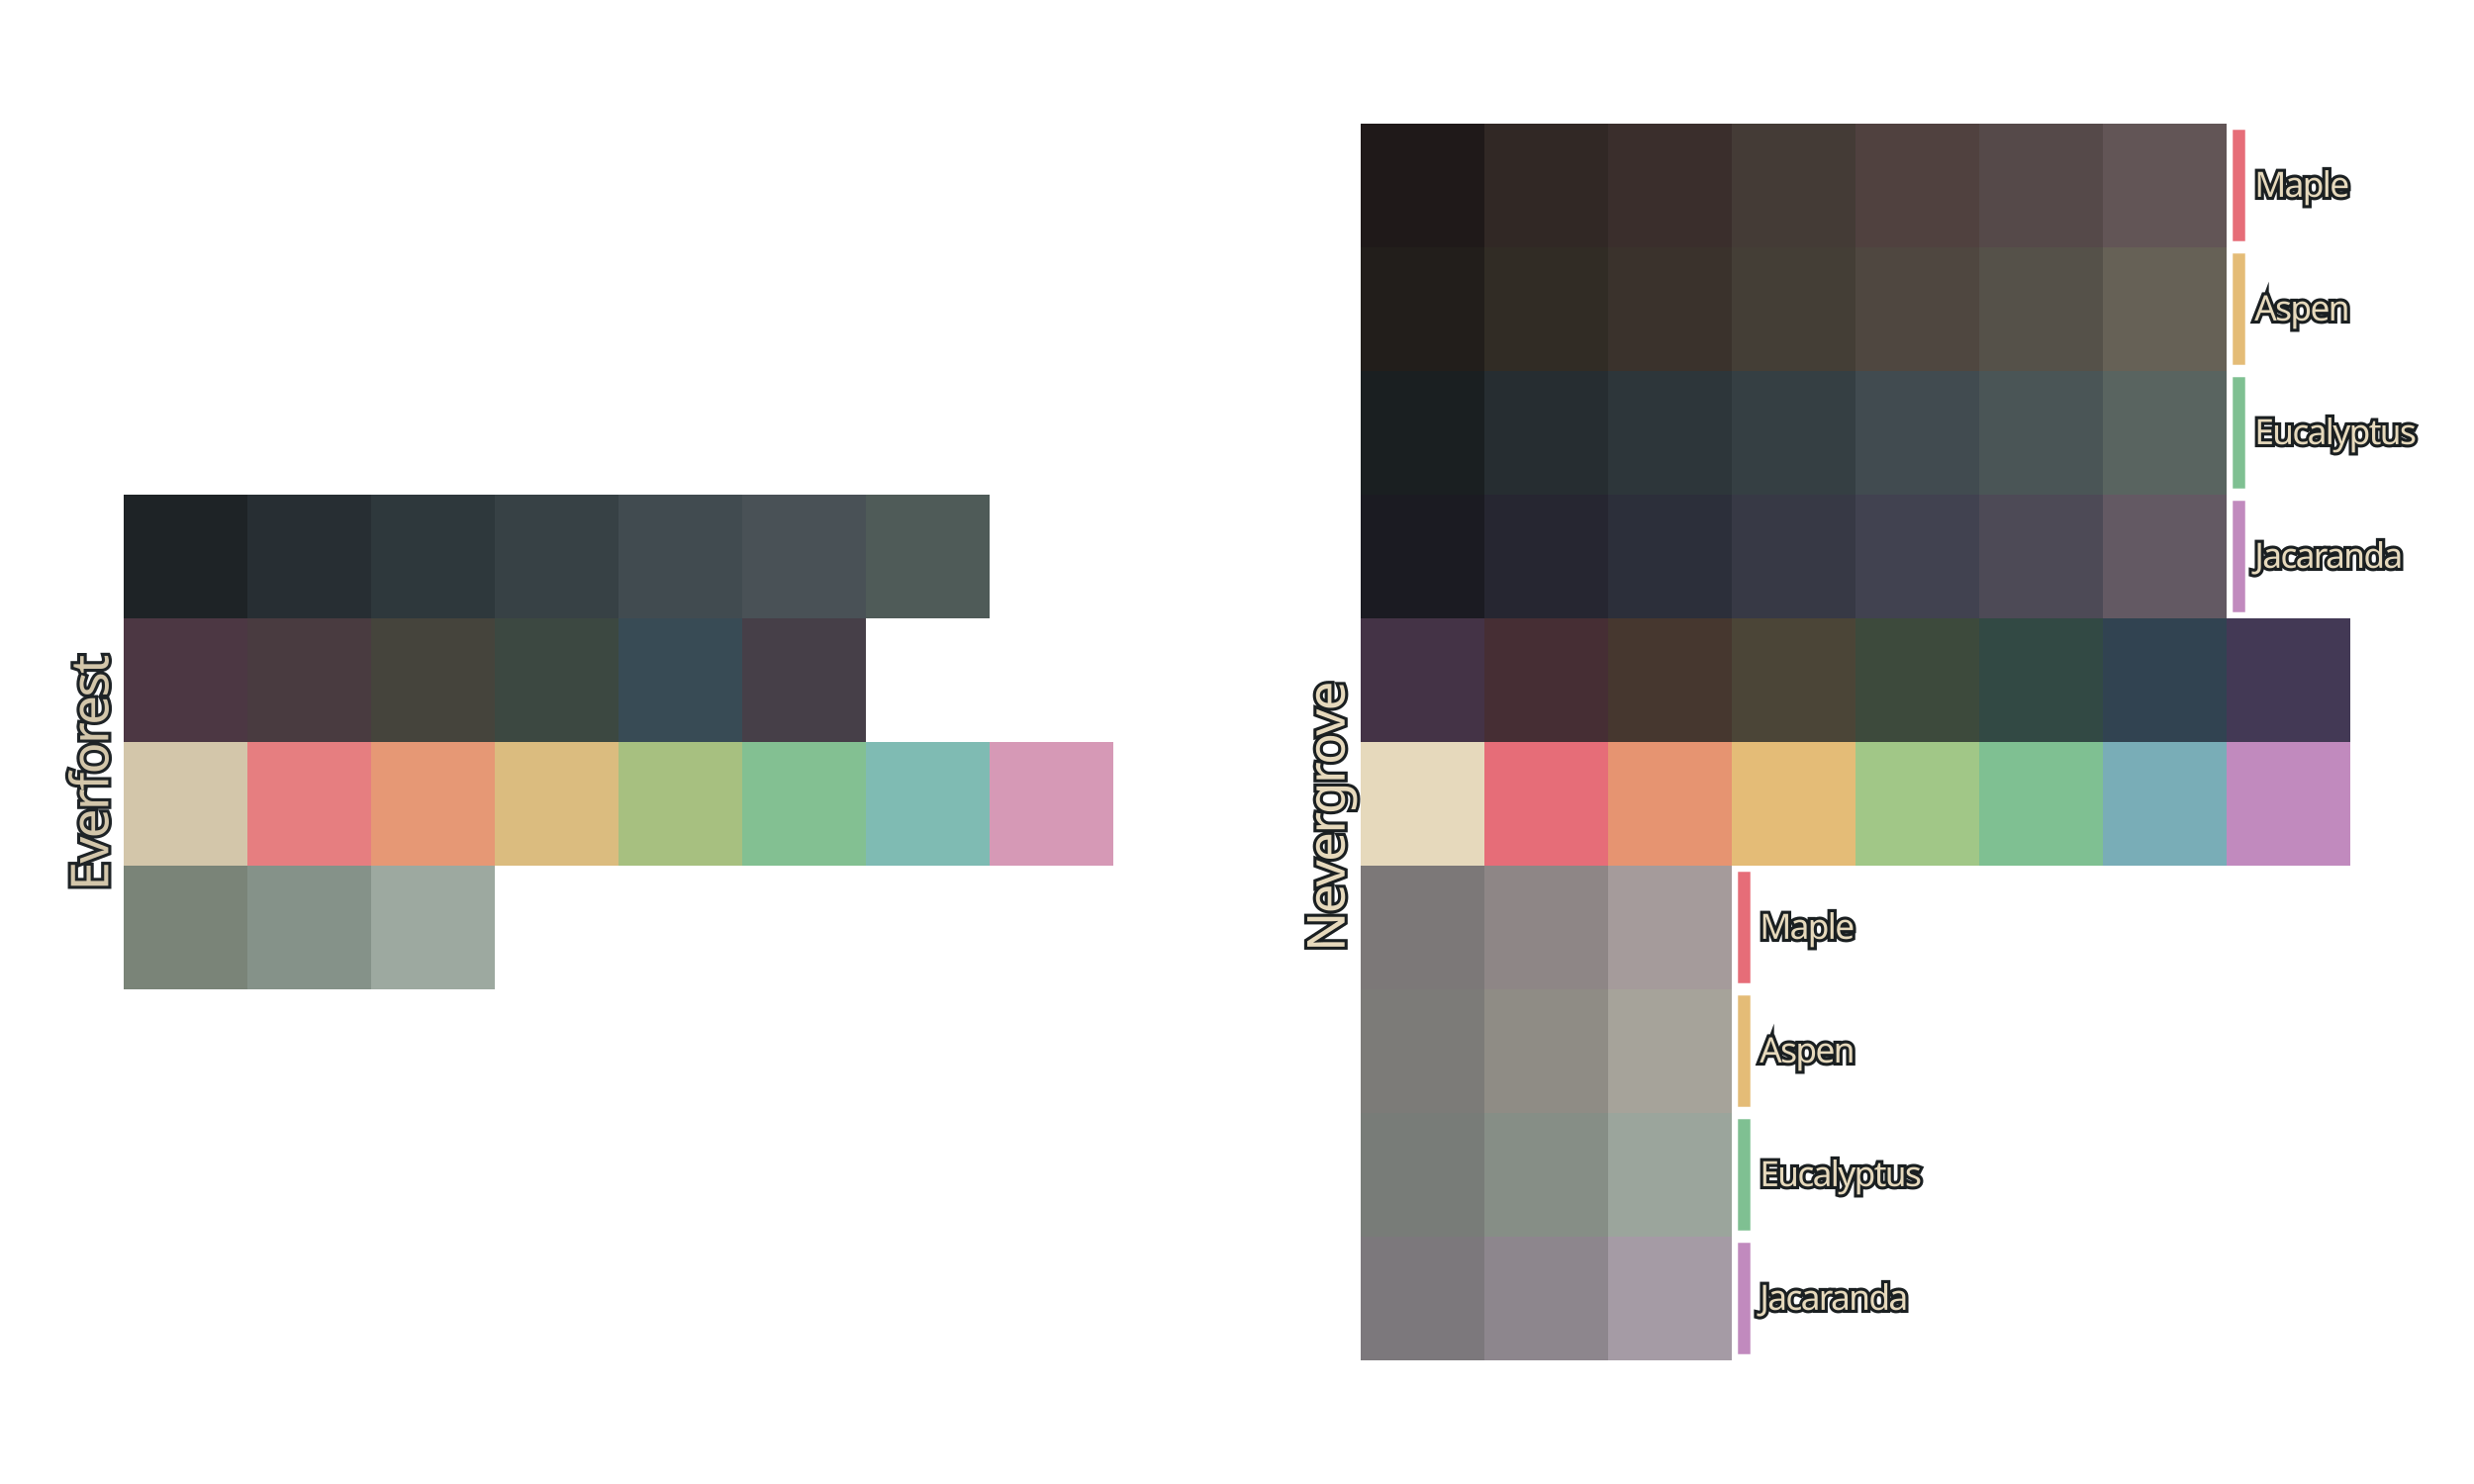
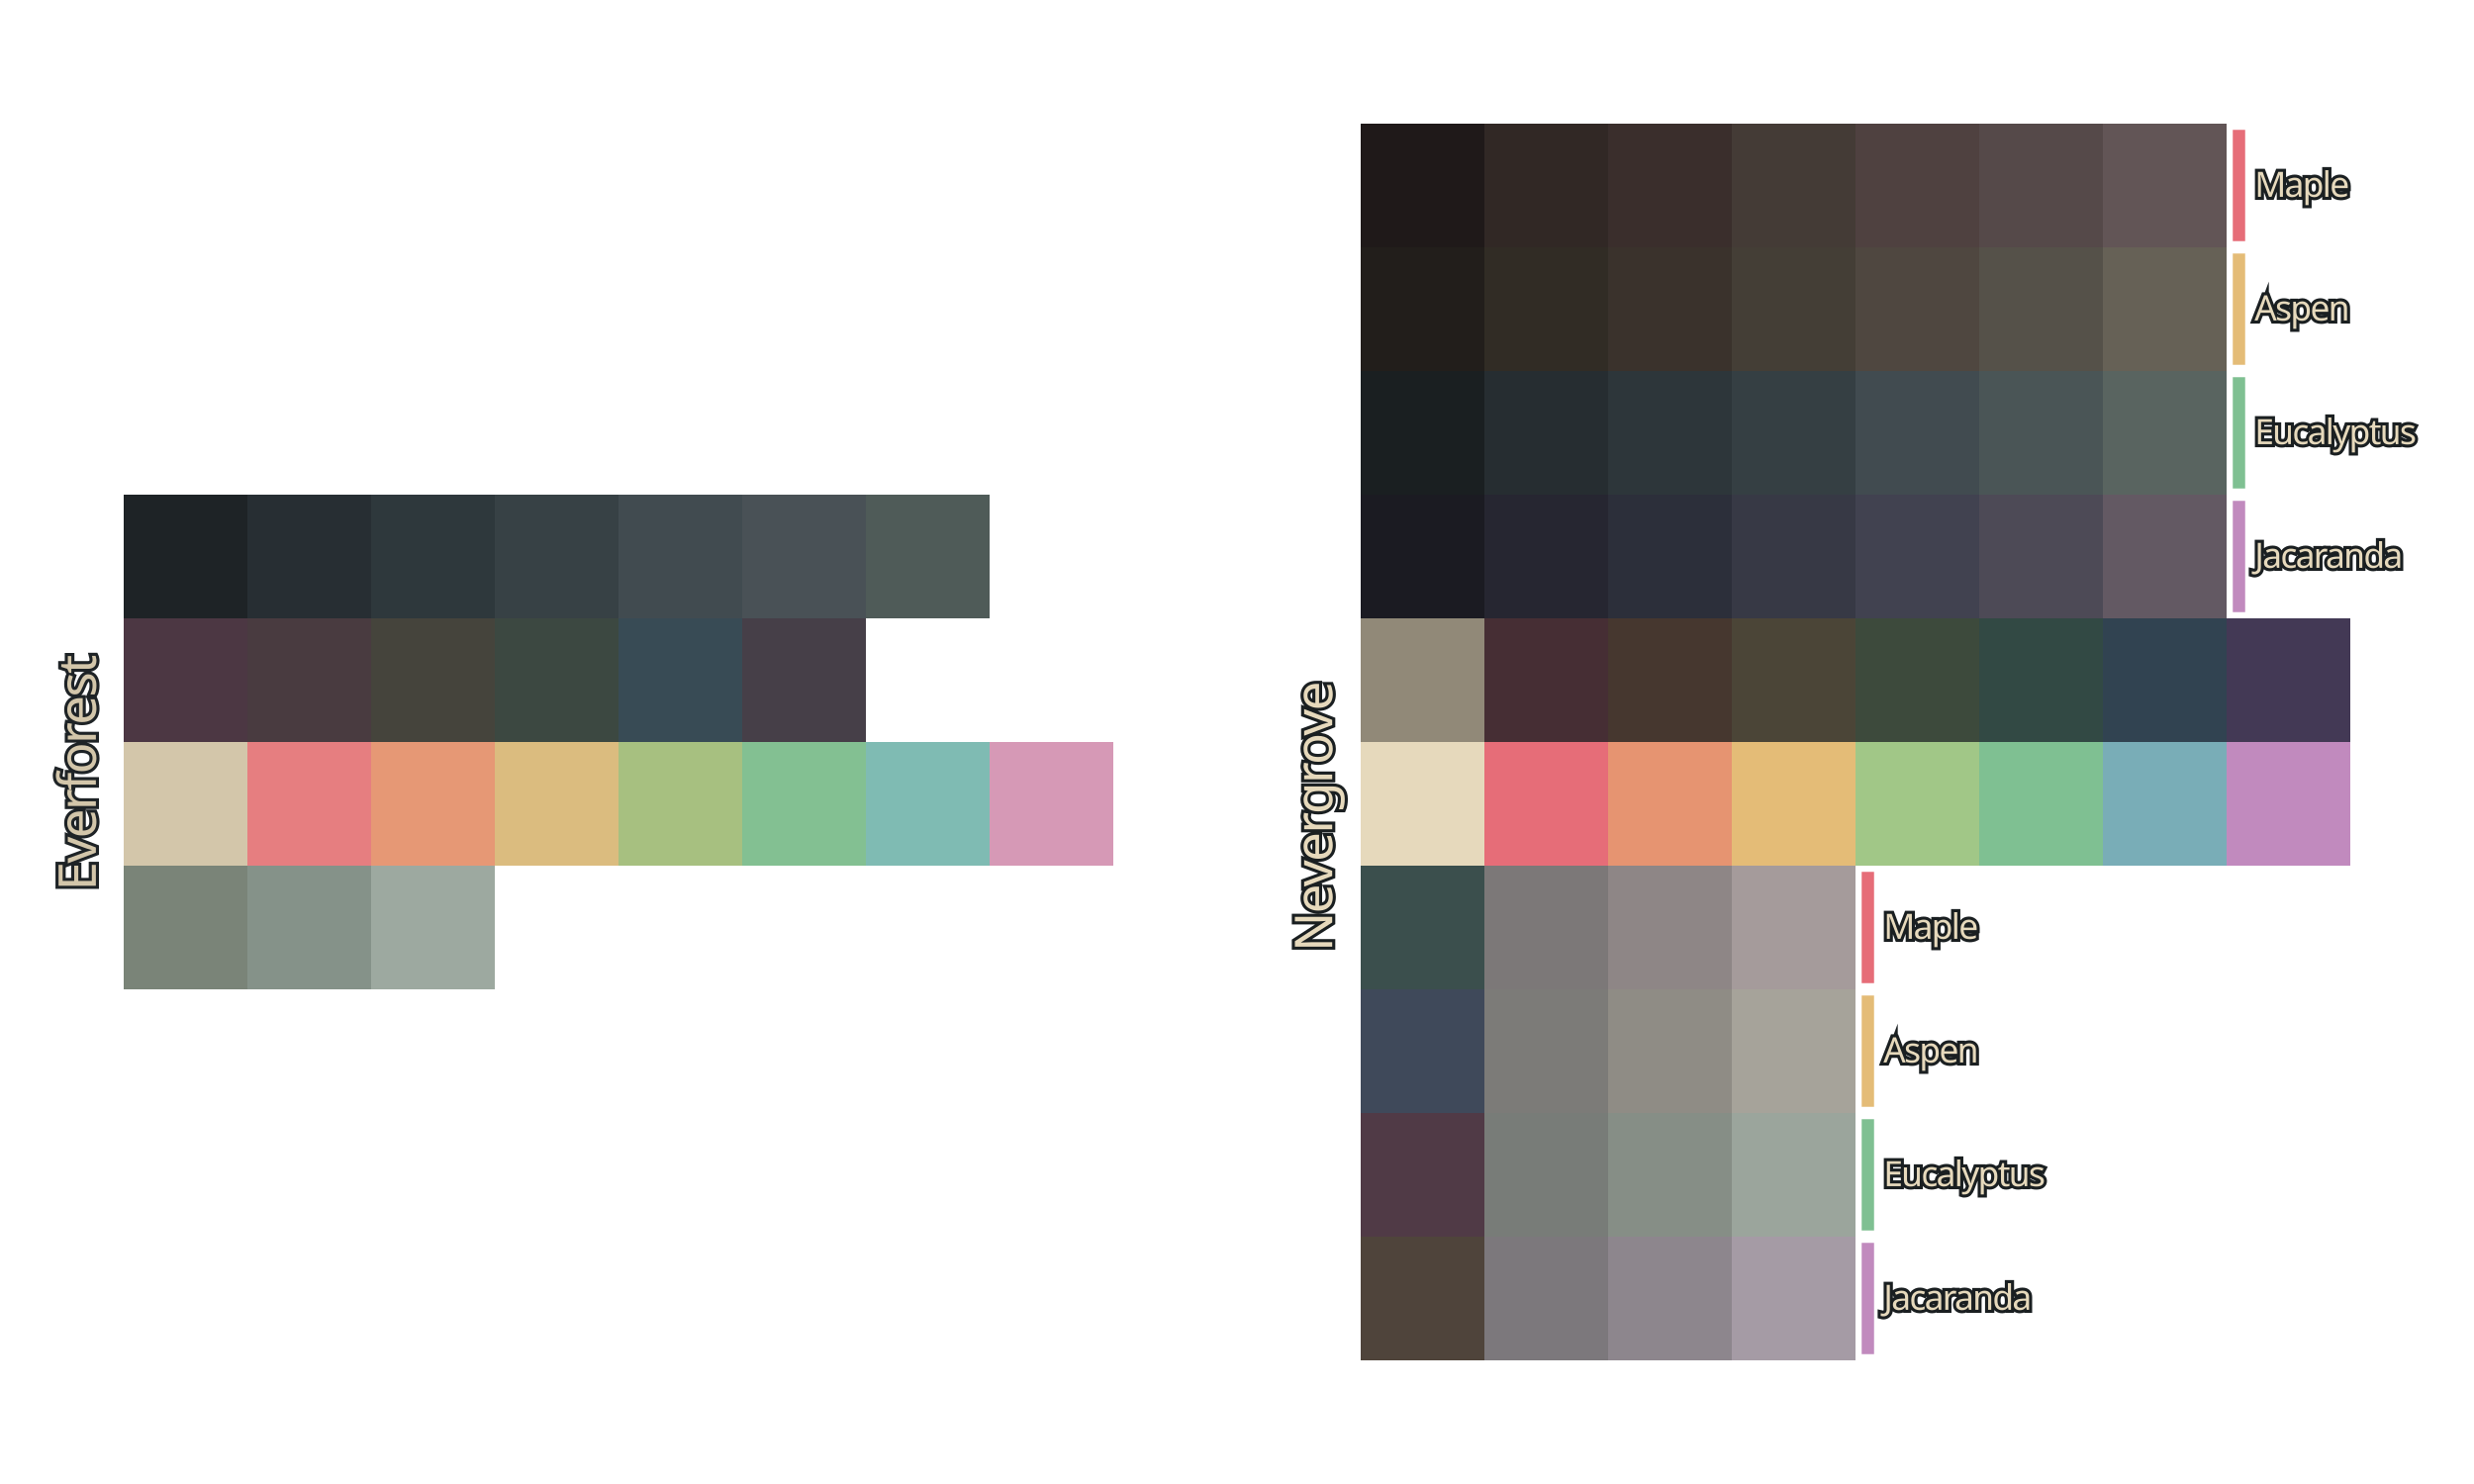
<svg xmlns="http://www.w3.org/2000/svg" width="200mm" height="120mm" viewBox="0 0 200 120" version="1.1" id="svg1">
  <defs id="defs1">
    </defs>
  <g id="layer1">
    <path style="fill:#1e2326;fill-opacity:1;stroke-width:2;stroke-linecap:round;stroke-miterlimit:10;paint-order:stroke fill markers" id="rect1" width="10" height="10" x="10" y="10" d="m 10,10 h 10 v 10 H 10 Z" transform="translate(2.3009303e-7,30)" />
    <path style="fill:#272e33;fill-opacity:1;stroke-width:2;stroke-linecap:round;stroke-miterlimit:10;paint-order:stroke fill markers" id="path1" d="m 10,10 h 10 v 10 H 10 Z" transform="translate(10,30)" />
    <path style="fill:#2e383c;fill-opacity:1;stroke-width:2;stroke-linecap:round;stroke-miterlimit:10;paint-order:stroke fill markers" id="path2" d="m 10,10 h 10 v 10 H 10 Z" transform="translate(20,30)" />
    <path style="fill:#374145;fill-opacity:1;stroke-width:2;stroke-linecap:round;stroke-miterlimit:10;paint-order:stroke fill markers" id="path3" d="m 10,10 h 10 v 10 H 10 Z" transform="translate(30,30)" />
    <path style="fill:#414b50;fill-opacity:1;stroke-width:2;stroke-linecap:round;stroke-miterlimit:10;paint-order:stroke fill markers" id="path4" d="m 10,10 h 10 v 10 H 10 Z" transform="translate(40,30)" />
    <path style="fill:#495156;fill-opacity:1;stroke-width:2;stroke-linecap:round;stroke-miterlimit:10;paint-order:stroke fill markers" id="path5" d="m 10,10 h 10 v 10 H 10 Z" transform="translate(50,30)" />
    <path style="fill:#4f5b58;fill-opacity:1;stroke-width:2;stroke-linecap:round;stroke-miterlimit:10;paint-order:stroke fill markers" id="path6" d="m 10,10 h 10 v 10 H 10 Z" transform="translate(60,30)" />
    <path style="display:none;fill:#4c3743;fill-opacity:1;stroke-width:2;stroke-linecap:round;stroke-miterlimit:10;paint-order:stroke fill markers" id="path7" d="m 10,10 h 10 v 10 H 10 Z" transform="translate(70)" />
    <path style="fill:#4c3743;fill-opacity:1;stroke-width:2;stroke-linecap:round;stroke-miterlimit:10;paint-order:stroke fill markers" id="path7-8" d="m 10,20 h 10 v 10 H 10 Z" transform="translate(2.3009303e-7,30)" />
    <path style="display:none;fill:#493b40;fill-opacity:1;stroke-width:2;stroke-linecap:round;stroke-miterlimit:10;paint-order:stroke fill markers" id="path8" d="m 10,10 h 10 v 10 H 10 Z" transform="translate(80)" />
    <path style="fill:#493b40;fill-opacity:1;stroke-width:2;stroke-linecap:round;stroke-miterlimit:10;paint-order:stroke fill markers" id="path9" d="m 10,20 h 10 v 10 H 10 Z" transform="translate(10,30)" />
    <path style="fill:#45443c;fill-opacity:1;stroke-width:2;stroke-linecap:round;stroke-miterlimit:10;paint-order:stroke fill markers" id="path10" d="m 10,20 h 10 v 10 H 10 Z" transform="translate(20,30)" />
    <path style="fill:#3c4841;fill-opacity:1;stroke-width:2;stroke-linecap:round;stroke-miterlimit:10;paint-order:stroke fill markers" id="path11" d="m 10,20 h 10 v 10 H 10 Z" transform="translate(30,30)" />
    <path style="fill:#384b55;fill-opacity:1;stroke-width:2;stroke-linecap:round;stroke-miterlimit:10;paint-order:stroke fill markers" id="path12" d="m 10,20 h 10 v 10 H 10 Z" transform="translate(40,30)" />
    <path style="fill:#463f48;fill-opacity:1;stroke-width:2;stroke-linecap:round;stroke-miterlimit:10;paint-order:stroke fill markers" id="path13" d="m 10,20 h 10 v 10 H 10 Z" transform="translate(50,30)" />
    <path style="fill:#d3c6aa;fill-opacity:1;stroke-width:2;stroke-linecap:round;stroke-miterlimit:10;paint-order:stroke fill markers" id="path19" d="m 10,20 h 10 v 10 H 10 Z" transform="translate(2.3009303e-7,40)" />
    <path style="fill:#e67e80;fill-opacity:1;stroke-width:2;stroke-linecap:round;stroke-miterlimit:10;paint-order:stroke fill markers" id="path20" d="m 10,20 h 10 v 10 H 10 Z" transform="translate(10,40)" />
    <path style="fill:#e69875;fill-opacity:1;stroke-width:2;stroke-linecap:round;stroke-miterlimit:10;paint-order:stroke fill markers" id="path21" d="m 10,20 h 10 v 10 H 10 Z" transform="translate(20,40)" />
    <path style="fill:#dbbc7f;fill-opacity:1;stroke-width:2;stroke-linecap:round;stroke-miterlimit:10;paint-order:stroke fill markers" id="path22" d="m 10,20 h 10 v 10 H 10 Z" transform="translate(30,40)" />
    <path style="fill:#a7c080;fill-opacity:1;stroke-width:2;stroke-linecap:round;stroke-miterlimit:10;paint-order:stroke fill markers" id="path23" d="m 10,20 h 10 v 10 H 10 Z" transform="translate(40,40)" />
    <path style="fill:#83c092;fill-opacity:1;stroke-width:2;stroke-linecap:round;stroke-miterlimit:10;paint-order:stroke fill markers" id="path24" d="m 10,20 h 10 v 10 H 10 Z" transform="translate(50,40)" />
    <path transform="translate(60,40)" style="fill:#7fbbb3;fill-opacity:1;stroke-width:2;stroke-linecap:round;stroke-miterlimit:10;paint-order:stroke fill markers" id="path25" d="m 10,20 h 10 v 10 H 10 Z" />
    <path transform="translate(70,40)" style="fill:#d699b6;fill-opacity:1;stroke-width:2;stroke-linecap:round;stroke-miterlimit:10;paint-order:stroke fill markers" id="path26" d="m 10,20 h 10 v 10 H 10 Z" />
    <path style="fill:#7a8478;fill-opacity:1;stroke-width:2;stroke-linecap:round;stroke-miterlimit:10;paint-order:stroke fill markers" id="path27" d="m 10,20 h 10 v 10 H 10 Z" transform="translate(2.3009303e-7,50)" />
    <path transform="translate(10,50)" style="fill:#859289;fill-opacity:1;stroke-width:2;stroke-linecap:round;stroke-miterlimit:10;paint-order:stroke fill markers" id="path28" d="m 10,20 h 10 v 10 H 10 Z" />
    <path transform="translate(20,50)" style="fill:#9da9a0;fill-opacity:1;stroke-width:2;stroke-linecap:round;stroke-miterlimit:10;paint-order:stroke fill markers" id="path29" d="m 10,20 h 10 v 10 H 10 Z" />
    <path transform="translate(30,20)" style="display:none;fill:#d3c6aa;fill-opacity:1;stroke-width:2;stroke-linecap:round;stroke-miterlimit:10;paint-order:stroke fill markers" id="path30" d="m 10,20 h 10 v 10 H 10 Z" />
    <path transform="translate(40,20)" style="display:none;fill:#d3c6aa;fill-opacity:1;stroke-width:2;stroke-linecap:round;stroke-miterlimit:10;paint-order:stroke fill markers" id="path31" d="m 10,20 h 10 v 10 H 10 Z" />
    <path transform="translate(50,20)" style="display:none;fill:#d3c6aa;fill-opacity:1;stroke-width:2;stroke-linecap:round;stroke-miterlimit:10;paint-order:stroke fill markers" id="path32" d="m 10,20 h 10 v 10 H 10 Z" />
    <path transform="translate(60,20)" style="display:none;fill:#d3c6aa;fill-opacity:1;stroke-width:2;stroke-linecap:round;stroke-miterlimit:10;paint-order:stroke fill markers" id="path33" d="m 10,20 h 10 v 10 H 10 Z" />
    <path transform="translate(70,20)" style="display:none;fill:#d3c6aa;fill-opacity:1;stroke-width:2;stroke-linecap:round;stroke-miterlimit:10;paint-order:stroke fill markers" id="path34" d="m 10,20 h 10 v 10 H 10 Z" />
-     <text xml:space="preserve" style="font-size:4.233px;line-height:0.8;font-family:Atreyu;-inkscape-font-specification:Atreyu;text-align:center;text-decoration-color:#000000;letter-spacing:-0.132px;writing-mode:lr-tb;direction:ltr;baseline-shift:baseline;text-anchor:middle;fill:#d3c6aa;fill-opacity:1;stroke-width:0.5;stroke-linecap:round;stroke-miterlimit:10;paint-order:stroke fill markers;stroke:#1e2326;stroke-opacity:1;stroke-dasharray:none" x="-59.934" y="8.75" id="text34" transform="rotate(-90)">
-       <tspan id="tspan34" style="font-size:4.233px;letter-spacing:-0.132px;writing-mode:lr-tb;direction:ltr;baseline-shift:baseline;fill:#d3c6aa;fill-opacity:1;stroke-width:0.5;stroke:#1e2326;stroke-opacity:1;stroke-dasharray:none" x="-60" y="8.75" rotate="0 0 0 0 0 0 0 0 0 0 0">Everforest</tspan>
+     <text xml:space="preserve" style="font-size:4.233px;line-height:0.8;font-family:Atreyu;-inkscape-font-specification:Atreyu;text-align:center;text-decoration-color:#000000;letter-spacing:-0.132px;writing-mode:lr-tb;direction:ltr;baseline-shift:baseline;text-anchor:middle;fill:#d3c6aa;fill-opacity:1;stroke:#1e2326;stroke-width:0.5;stroke-linecap:round;stroke-miterlimit:10;stroke-dasharray:none;stroke-opacity:1;paint-order:stroke fill markers;fill-rule:nonzero" x="-59.934" y="7.75" id="text34" transform="rotate(-90)">
+       <tspan id="tspan34" style="font-size:4.233px;letter-spacing:-0.132px;writing-mode:lr-tb;direction:ltr;baseline-shift:baseline;fill:#d3c6aa;fill-opacity:1;stroke:#1e2326;stroke-width:0.5;stroke-dasharray:none;stroke-opacity:1;fill-rule:nonzero" x="-60" y="7.75" rotate="0 0 0 0 0 0 0 0 0 0 0">Everforest</tspan>
    </text>
  </g>
  <g id="layer1-1" transform="translate(8.0532465e-7,50)">
    <path style="fill:#1a1f21;fill-opacity:1;stroke-width:2;stroke-linecap:round;stroke-miterlimit:10;paint-order:stroke fill markers" id="rect1-1" width="10" height="10" x="10" y="10" d="m 10,10 h 10 v 10 H 10 Z" transform="translate(100,-29.99999)" />
    <path style="fill:#262d31;fill-opacity:1;stroke-width:2;stroke-linecap:round;stroke-miterlimit:10;paint-order:stroke fill markers" id="path1-5" d="m 10,10 h 10 v 10 H 10 Z" transform="translate(110,-29.99999)" />
    <path style="fill:#2d363a;fill-opacity:1;stroke-width:2;stroke-linecap:round;stroke-miterlimit:10;paint-order:stroke fill markers" id="path2-2" d="m 10,10 h 10 v 10 H 10 Z" transform="translate(120,-29.99999)" />
    <path style="fill:#353f43;fill-opacity:1;stroke-width:2;stroke-linecap:round;stroke-miterlimit:10;paint-order:stroke fill markers" id="path3-7" d="m 10,10 h 10 v 10 H 10 Z" transform="translate(130,-29.99999)" />
    <path style="fill:#414b50;fill-opacity:1;stroke-width:2;stroke-linecap:round;stroke-miterlimit:10;paint-order:stroke fill markers" id="path4-6" d="m 10,10 h 10 v 10 H 10 Z" transform="translate(140,-29.99999)" />
    <path style="fill:#4a5556;fill-opacity:1;stroke-width:2;stroke-linecap:round;stroke-miterlimit:10;paint-order:stroke fill markers" id="path5-1" d="m 10,10 h 10 v 10 H 10 Z" transform="translate(150,-29.99999)" />
    <path style="fill:#596460;fill-opacity:1;stroke-width:2;stroke-linecap:round;stroke-miterlimit:10;paint-order:stroke fill markers" id="path6-4" d="m 10,10 h 10 v 10 H 10 Z" transform="translate(160,-29.99999)" />
-     <path style="fill:#443346;fill-opacity:1;stroke-width:2;stroke-linecap:round;stroke-miterlimit:10;paint-order:stroke fill markers" id="path7-8-3" d="m 10,20 h 10 v 10 H 10 Z" transform="translate(100,-20)" />
+     <path style="fill:#918978;fill-opacity:1;stroke-width:2;stroke-linecap:round;stroke-miterlimit:10;paint-order:stroke fill markers" id="path7-8-3" d="m 10,20 h 10 v 10 H 10 Z" transform="translate(100,-20)" />
+     <path style="fill:#3b4f4d;fill-opacity:1;stroke-width:2;stroke-linecap:round;stroke-miterlimit:10;paint-order:stroke fill markers" id="path7-8-3-8" d="m 110,20 h 10 v 10 h -10 z" />
    <path style="fill:#462e34;fill-opacity:1;stroke-width:2;stroke-linecap:round;stroke-miterlimit:10;paint-order:stroke fill markers" id="path9-2" d="m 10,20 h 10 v 10 H 10 Z" transform="translate(110,-20)" />
    <path style="fill:#46372f;fill-opacity:1;stroke-width:2;stroke-linecap:round;stroke-miterlimit:10;paint-order:stroke fill markers" id="path10-1" d="m 10,20 h 10 v 10 H 10 Z" transform="translate(120,-20)" />
    <path style="fill:#4b4537;fill-opacity:1;stroke-width:2;stroke-linecap:round;stroke-miterlimit:10;paint-order:stroke fill markers" id="path11-6" d="m 10,20 h 10 v 10 H 10 Z" transform="translate(130,-20)" />
    <path style="fill:#3d4a3c;fill-opacity:1;stroke-width:2;stroke-linecap:round;stroke-miterlimit:10;paint-order:stroke fill markers" id="path12-8" d="m 10,20 h 10 v 10 H 10 Z" transform="translate(140,-20)" />
    <path style="fill:#324944;fill-opacity:1;stroke-width:2;stroke-linecap:round;stroke-miterlimit:10;paint-order:stroke fill markers" id="path13-5" d="m 10,20 h 10 v 10 H 10 Z" transform="translate(150,-20)" />
    <path style="fill:#314351;fill-opacity:1;stroke-width:2;stroke-linecap:round;stroke-miterlimit:10;paint-order:stroke fill markers" id="path14" d="m 10,20 h 10 v 10 H 10 Z" transform="translate(160,-20)" />
    <path style="fill:#433955;fill-opacity:1;stroke-width:2;stroke-linecap:round;stroke-miterlimit:10;paint-order:stroke fill markers" id="path15" d="m 10,20 h 10 v 10 H 10 Z" transform="translate(170,-20)" />
    <path style="fill:#e6d9bc;fill-opacity:1;stroke-width:2;stroke-linecap:round;stroke-miterlimit:10;paint-order:stroke fill markers" id="path19-7" d="m 10,20 h 10 v 10 H 10 Z" transform="translate(100,-10)" />
    <path style="fill:#e66d78;fill-opacity:1;stroke-width:2;stroke-linecap:round;stroke-miterlimit:10;paint-order:stroke fill markers" id="path20-6" d="m 10,20 h 10 v 10 H 10 Z" transform="translate(110,-10)" />
    <path style="fill:#e69471;fill-opacity:1;stroke-width:2;stroke-linecap:round;stroke-miterlimit:10;paint-order:stroke fill markers" id="path21-1" d="m 10,20 h 10 v 10 H 10 Z" transform="translate(120,-10)" />
    <path style="fill:#e4bc77;fill-opacity:1;stroke-width:2;stroke-linecap:round;stroke-miterlimit:10;paint-order:stroke fill markers" id="path22-8" d="m 10,20 h 10 v 10 H 10 Z" transform="translate(130,-10)" />
    <path style="fill:#a1c787;fill-opacity:1;stroke-width:2;stroke-linecap:round;stroke-miterlimit:10;paint-order:stroke fill markers" id="path23-9" d="m 10,20 h 10 v 10 H 10 Z" transform="translate(140,-10)" />
    <path style="fill:#7fc092;fill-opacity:1;stroke-width:2;stroke-linecap:round;stroke-miterlimit:10;paint-order:stroke fill markers" id="path24-2" d="m 10,20 h 10 v 10 H 10 Z" transform="translate(150,-10)" />
    <path transform="translate(160,-10)" style="fill:#79adb7;fill-opacity:1;stroke-width:2;stroke-linecap:round;stroke-miterlimit:10;paint-order:stroke fill markers" id="path25-7" d="m 10,20 h 10 v 10 H 10 Z" />
    <path transform="translate(170,-10)" style="fill:#c18abe;fill-opacity:1;stroke-width:2;stroke-linecap:round;stroke-miterlimit:10;paint-order:stroke fill markers" id="path26-9" d="m 10,20 h 10 v 10 H 10 Z" />
-     <path style="fill:#7c7878;fill-opacity:1;stroke-width:2;stroke-linecap:round;stroke-miterlimit:10;paint-order:stroke fill markers" id="path27-5" d="m 10,20 h 10 v 10 H 10 Z" transform="translate(100)" />
-     <path transform="translate(110)" style="fill:#8e8686;fill-opacity:1;stroke-width:2;stroke-linecap:round;stroke-miterlimit:10;paint-order:stroke fill markers" id="path28-4" d="m 10,20 h 10 v 10 H 10 Z" />
-     <path transform="translate(120)" style="fill:#a59b9b;fill-opacity:1;stroke-width:2;stroke-linecap:round;stroke-miterlimit:10;paint-order:stroke fill markers" id="path29-3" d="m 10,20 h 10 v 10 H 10 Z" />
-     <text xml:space="preserve" style="font-size:4.233px;line-height:0.8;font-family:Atreyu;-inkscape-font-specification:Atreyu;text-align:center;text-decoration-color:#000000;letter-spacing:-0.132px;writing-mode:lr-tb;direction:ltr;baseline-shift:baseline;text-anchor:middle;fill:#e6d9bc;fill-opacity:1;stroke-width:0.5;stroke-linecap:round;stroke-miterlimit:10;paint-order:stroke fill markers;stroke:#1a1f21;stroke-opacity:1;stroke-dasharray:none" x="-10.002" y="108.696" id="text34-1" transform="rotate(-90)">
-       <tspan style="font-size:4.233px;letter-spacing:-0.132px;writing-mode:lr-tb;direction:ltr;baseline-shift:baseline;fill:#e6d9bc;fill-opacity:1;stroke-width:0.5;stroke:#1a1f21;stroke-opacity:1;stroke-dasharray:none" x="-10.068" y="108.696" rotate="0 0 0 0 0 0 0 0 0 0 0 0 0 0 0 0 0 0 0 0 0" id="tspan1">Nevergrove<tspan rotate="0" id="tspan66" style="font-size:4.233px;letter-spacing:-0.132px;writing-mode:lr-tb;direction:ltr;baseline-shift:baseline;fill:#e6d9bc;fill-opacity:1;stroke-width:0.5;stroke:#1a1f21;stroke-opacity:1;stroke-dasharray:none" />
+     <path style="fill:#7c7878;fill-opacity:1;stroke-width:2;stroke-linecap:round;stroke-miterlimit:10;paint-order:stroke fill markers" id="path27-5" d="m 10,20 h 10 v 10 H 10 Z" transform="translate(110)" />
+     <path transform="translate(120)" style="fill:#8e8686;fill-opacity:1;stroke-width:2;stroke-linecap:round;stroke-miterlimit:10;paint-order:stroke fill markers" id="path28-4" d="m 10,20 h 10 v 10 H 10 Z" />
+     <path transform="translate(130)" style="fill:#a59b9b;fill-opacity:1;stroke-width:2;stroke-linecap:round;stroke-miterlimit:10;paint-order:stroke fill markers" id="path29-3" d="m 10,20 h 10 v 10 H 10 Z" />
+     <text xml:space="preserve" style="font-size:4.233px;line-height:0.8;font-family:Atreyu;-inkscape-font-specification:Atreyu;text-align:center;text-decoration-color:#000000;letter-spacing:-0.132px;writing-mode:lr-tb;direction:ltr;baseline-shift:baseline;text-anchor:middle;fill:#e6d9bc;fill-opacity:1;stroke:#1a1f21;stroke-width:0.5;stroke-linecap:round;stroke-miterlimit:10;stroke-dasharray:none;stroke-opacity:1;paint-order:stroke fill markers" x="-10.002" y="107.696" id="text34-1" transform="rotate(-90)">
+       <tspan style="font-size:4.233px;letter-spacing:-0.132px;writing-mode:lr-tb;direction:ltr;baseline-shift:baseline;fill:#e6d9bc;fill-opacity:1;stroke:#1a1f21;stroke-width:0.5;stroke-dasharray:none;stroke-opacity:1" x="-10.068" y="107.696" rotate="0 0 0 0 0 0 0 0 0 0 0 0 0 0 0 0 0 0 0 0 0" id="tspan1">Nevergrove<tspan rotate="0" id="tspan66" style="font-size:4.233px;letter-spacing:-0.132px;writing-mode:lr-tb;direction:ltr;baseline-shift:baseline;fill:#e6d9bc;fill-opacity:1;stroke:#1a1f21;stroke-width:0.5;stroke-dasharray:none;stroke-opacity:1" />
      </tspan>
    </text>
    <path style="fill:#1f1919;fill-opacity:1;stroke-width:2;stroke-linecap:round;stroke-miterlimit:10;paint-order:stroke fill markers" id="path16-4" width="10" height="10" x="10" y="10" d="m 10,10 h 10 v 10 H 10 Z" transform="translate(100,-49.99999)" />
    <path style="fill:#312825;fill-opacity:1;stroke-width:2;stroke-linecap:round;stroke-miterlimit:10;paint-order:stroke fill markers" id="path17-2" d="m 10,10 h 10 v 10 H 10 Z" transform="translate(110,-49.99999)" />
    <path style="fill:#3a2e2c;fill-opacity:1;stroke-width:2;stroke-linecap:round;stroke-miterlimit:10;paint-order:stroke fill markers" id="path18-3" d="m 10,10 h 10 v 10 H 10 Z" transform="translate(120,-49.99999)" />
    <path style="fill:#443b36;fill-opacity:1;stroke-width:2;stroke-linecap:round;stroke-miterlimit:10;paint-order:stroke fill markers" id="path35-2" d="m 10,10 h 10 v 10 H 10 Z" transform="translate(130,-49.99999)" />
-     <path style="fill:#50413f;fill-opacity:1;stroke-width:2;stroke-linecap:round;stroke-miterlimit:10;paint-order:stroke fill markers" id="path36-2" d="m 10,10 h 10 v 10 H 10 Z" transform="translate(140,-49.99999)" />
+     <path style="fill:#4f4140;fill-opacity:1;stroke-width:2;stroke-linecap:round;stroke-miterlimit:10;paint-order:stroke fill markers" id="path36-2" d="m 10,10 h 10 v 10 H 10 Z" transform="translate(140,-49.99999)" />
    <path style="fill:#554949;fill-opacity:1;stroke-width:2;stroke-linecap:round;stroke-miterlimit:10;paint-order:stroke fill markers" id="path37-16" d="m 10,10 h 10 v 10 H 10 Z" transform="translate(150,-49.99999)" />
    <path style="fill:#625556;fill-opacity:1;stroke-width:2;stroke-linecap:round;stroke-miterlimit:10;paint-order:stroke fill markers" id="path38-8" d="m 10,10 h 10 v 10 H 10 Z" transform="translate(160,-49.99999)" />
    <text xml:space="preserve" style="font-style:normal;font-variant:normal;font-weight:normal;font-stretch:normal;font-size:2.822px;line-height:0.8;font-family:'Averia Libre';-inkscape-font-specification:'Averia Libre';text-align:start;text-decoration-color:#000000;letter-spacing:-0.132px;writing-mode:lr-tb;direction:ltr;baseline-shift:baseline;text-anchor:start;fill:#e6d9bc;fill-opacity:1;stroke-width:0.5;stroke-linecap:round;stroke-miterlimit:10;paint-order:stroke fill markers;stroke:#1a1f21;stroke-opacity:1;stroke-dasharray:none" x="182.258" y="-4.085" id="text40">
      <tspan id="tspan40" style="font-style:normal;font-variant:normal;font-weight:normal;font-stretch:normal;font-size:2.822px;font-family:'Averia Libre';-inkscape-font-specification:'Averia Libre';text-align:start;letter-spacing:-0.132px;writing-mode:lr-tb;direction:ltr;baseline-shift:baseline;text-anchor:start;fill:#e6d9bc;fill-opacity:1;stroke-width:0.5;stroke:#1a1f21;stroke-opacity:1;stroke-dasharray:none" x="182.258" y="-4.085" rotate="0 0 0 0 0 0 0 0 0 0">Jacaranda</tspan>
    </text>
    <path style="fill:#1b1b22;fill-opacity:1;stroke-width:2;stroke-linecap:round;stroke-miterlimit:10;paint-order:stroke fill markers" id="path40" width="10" height="10" x="10" y="10" d="m 10,10 h 10 v 10 H 10 Z" transform="translate(100,-19.99999)" />
    <path style="fill:#262631;fill-opacity:1;stroke-width:2;stroke-linecap:round;stroke-miterlimit:10;paint-order:stroke fill markers" id="path41" d="m 10,10 h 10 v 10 H 10 Z" transform="translate(110,-19.99999)" />
    <path style="fill:#2c2f3a;fill-opacity:1;stroke-width:2;stroke-linecap:round;stroke-miterlimit:10;paint-order:stroke fill markers" id="path42" d="m 10,10 h 10 v 10 H 10 Z" transform="translate(120,-19.99999)" />
    <path style="fill:#373945;fill-opacity:1;stroke-width:2;stroke-linecap:round;stroke-miterlimit:10;paint-order:stroke fill markers" id="path43" d="m 10,10 h 10 v 10 H 10 Z" transform="translate(130,-19.99999)" />
    <path style="fill:#414250;fill-opacity:1;stroke-width:2;stroke-linecap:round;stroke-miterlimit:10;paint-order:stroke fill markers" id="path44" d="m 10,10 h 10 v 10 H 10 Z" transform="translate(140,-19.99999)" />
    <path style="fill:#4d4a56;fill-opacity:1;stroke-width:2;stroke-linecap:round;stroke-miterlimit:10;paint-order:stroke fill markers" id="path45" d="m 10,10 h 10 v 10 H 10 Z" transform="translate(150,-19.99999)" />
    <path style="fill:#635963;fill-opacity:1;stroke-width:2;stroke-linecap:round;stroke-miterlimit:10;paint-order:stroke fill markers" id="path46" d="m 10,10 h 10 v 10 H 10 Z" transform="translate(160,-19.99999)" />
    <path style="fill:#221e1b;fill-opacity:1;stroke-width:2;stroke-linecap:round;stroke-miterlimit:10;paint-order:stroke fill markers" id="path53" width="10" height="10" x="10" y="10" d="m 10,10 h 10 v 10 H 10 Z" transform="translate(100,-39.99999)" />
    <path style="fill:#312c25;fill-opacity:1;stroke-width:2;stroke-linecap:round;stroke-miterlimit:10;paint-order:stroke fill markers" id="path54" d="m 10,10 h 10 v 10 H 10 Z" transform="translate(110,-39.99999)" />
    <path style="fill:#3a322c;fill-opacity:1;stroke-width:2;stroke-linecap:round;stroke-miterlimit:10;paint-order:stroke fill markers" id="path55" d="m 10,10 h 10 v 10 H 10 Z" transform="translate(120,-39.99999)" />
    <path style="fill:#443e36;fill-opacity:1;stroke-width:2;stroke-linecap:round;stroke-miterlimit:10;paint-order:stroke fill markers" id="path56" d="m 10,10 h 10 v 10 H 10 Z" transform="translate(130,-39.99999)" />
    <path style="fill:#4f4740;fill-opacity:1;stroke-width:2;stroke-linecap:round;stroke-miterlimit:10;paint-order:stroke fill markers" id="path57" d="m 10,10 h 10 v 10 H 10 Z" transform="translate(140,-39.99999)" />
    <path style="fill:#555149;fill-opacity:1;stroke-width:2;stroke-linecap:round;stroke-miterlimit:10;paint-order:stroke fill markers" id="path58" d="m 10,10 h 10 v 10 H 10 Z" transform="translate(150,-39.99999)" />
    <path style="fill:#666156;fill-opacity:1;stroke-width:2;stroke-linecap:round;stroke-miterlimit:10;paint-order:stroke fill markers" id="path59" d="m 10,10 h 10 v 10 H 10 Z" transform="translate(160,-39.99999)" />
    <path style="fill:none;fill-opacity:1;stroke:#c18abe;stroke-width:1;stroke-linecap:square;stroke-miterlimit:10;stroke-opacity:1;paint-order:stroke fill markers" d="m 181,-9 v 8" id="path16" />
    <text xml:space="preserve" style="font-style:normal;font-variant:normal;font-weight:normal;font-stretch:normal;font-size:2.822px;line-height:0.8;font-family:'Averia Libre';-inkscape-font-specification:'Averia Libre';text-align:start;text-decoration-color:#000000;letter-spacing:-0.132px;writing-mode:lr-tb;direction:ltr;baseline-shift:baseline;text-anchor:start;fill:#e6d9bc;fill-opacity:1;stroke-width:0.5;stroke-linecap:round;stroke-miterlimit:10;paint-order:stroke fill markers;stroke:#1a1f21;stroke-opacity:1;stroke-dasharray:none" x="182.258" y="-14.085" id="text16">
      <tspan id="tspan16" style="font-style:normal;font-variant:normal;font-weight:normal;font-stretch:normal;font-size:2.822px;font-family:'Averia Libre';-inkscape-font-specification:'Averia Libre';text-align:start;letter-spacing:-0.132px;writing-mode:lr-tb;direction:ltr;baseline-shift:baseline;text-anchor:start;fill:#e6d9bc;fill-opacity:1;stroke-width:0.5;stroke:#1a1f21;stroke-opacity:1;stroke-dasharray:none" x="182.258" y="-14.085" rotate="0 0 0 0 0 0 0 0 0 0 0">Eucalyptus</tspan>
    </text>
    <path style="fill:none;fill-opacity:1;stroke:#7fc092;stroke-width:1;stroke-linecap:square;stroke-miterlimit:10;stroke-opacity:1;paint-order:stroke fill markers" d="m 81,61 v 8" id="path17" transform="translate(100,-79.99999)" />
    <text xml:space="preserve" style="font-style:normal;font-variant:normal;font-weight:normal;font-stretch:normal;font-size:2.822px;line-height:0.8;font-family:'Averia Libre';-inkscape-font-specification:'Averia Libre';text-align:start;text-decoration-color:#000000;letter-spacing:-0.132px;writing-mode:lr-tb;direction:ltr;baseline-shift:baseline;text-anchor:start;fill:#e6d9bc;fill-opacity:1;stroke-width:0.5;stroke-linecap:round;stroke-miterlimit:10;paint-order:stroke fill markers;stroke:#1a1f21;stroke-opacity:1;stroke-dasharray:none" x="182.258" y="-24.085" id="text17">
      <tspan id="tspan17" style="font-style:normal;font-variant:normal;font-weight:normal;font-stretch:normal;font-size:2.822px;font-family:'Averia Libre';-inkscape-font-specification:'Averia Libre';text-align:start;letter-spacing:-0.132px;writing-mode:lr-tb;direction:ltr;baseline-shift:baseline;text-anchor:start;fill:#e6d9bc;fill-opacity:1;stroke-width:0.5;stroke:#1a1f21;stroke-opacity:1;stroke-dasharray:none" x="182.258" y="-24.085" rotate="0 0 0 0 0 0">Aspen</tspan>
    </text>
    <path style="fill:none;fill-opacity:1;stroke:#e4bc77;stroke-width:1;stroke-linecap:square;stroke-miterlimit:10;stroke-opacity:1;paint-order:stroke fill markers" d="m 81,61 v 8" id="path18" transform="translate(100,-89.99999)" />
    <text xml:space="preserve" style="font-style:normal;font-variant:normal;font-weight:normal;font-stretch:normal;font-size:2.822px;line-height:0.8;font-family:'Averia Libre';-inkscape-font-specification:'Averia Libre';text-align:start;text-decoration-color:#000000;letter-spacing:-0.132px;writing-mode:lr-tb;direction:ltr;baseline-shift:baseline;text-anchor:start;fill:#e6d9bc;fill-opacity:1;stroke-width:0.5;stroke-linecap:round;stroke-miterlimit:10;paint-order:stroke fill markers;stroke:#1a1f21;stroke-opacity:1;stroke-dasharray:none" x="182.258" y="-34.085" id="text18">
      <tspan id="tspan18" style="font-style:normal;font-variant:normal;font-weight:normal;font-stretch:normal;font-size:2.822px;font-family:'Averia Libre';-inkscape-font-specification:'Averia Libre';text-align:start;letter-spacing:-0.132px;writing-mode:lr-tb;direction:ltr;baseline-shift:baseline;text-anchor:start;fill:#e6d9bc;fill-opacity:1;stroke-width:0.5;stroke:#1a1f21;stroke-opacity:1;stroke-dasharray:none" x="182.258" y="-34.085" rotate="0 0 0 0 0 0">Maple</tspan>
    </text>
    <path style="fill:none;fill-opacity:1;stroke:#e66d78;stroke-width:1;stroke-linecap:square;stroke-miterlimit:10;stroke-opacity:1;paint-order:stroke fill markers" d="m 81,61 v 8" id="path35" transform="translate(100,-99.99999)" />
-     <text xml:space="preserve" style="font-style:normal;font-variant:normal;font-weight:normal;font-stretch:normal;font-size:2.822px;line-height:0.8;font-family:'Averia Libre';-inkscape-font-specification:'Averia Libre';text-align:start;text-decoration-color:#000000;letter-spacing:-0.132px;writing-mode:lr-tb;direction:ltr;baseline-shift:baseline;text-anchor:start;fill:#e6d9bc;fill-opacity:1;stroke-width:0.5;stroke-linecap:round;stroke-miterlimit:10;paint-order:stroke fill markers;stroke:#1a1f21;stroke-opacity:1;stroke-dasharray:none" x="142.258" y="55.915" id="text2">
-       <tspan id="tspan2" style="font-style:normal;font-variant:normal;font-weight:normal;font-stretch:normal;font-size:2.822px;font-family:'Averia Libre';-inkscape-font-specification:'Averia Libre';text-align:start;letter-spacing:-0.132px;writing-mode:lr-tb;direction:ltr;baseline-shift:baseline;text-anchor:start;fill:#e6d9bc;fill-opacity:1;stroke-width:0.5;stroke:#1a1f21;stroke-opacity:1;stroke-dasharray:none" x="142.258" y="55.915" rotate="0 0 0 0 0 0 0 0 0 0">Jacaranda</tspan>
+     <text xml:space="preserve" style="font-style:normal;font-variant:normal;font-weight:normal;font-stretch:normal;font-size:2.822px;line-height:0.8;font-family:'Averia Libre';-inkscape-font-specification:'Averia Libre';text-align:start;text-decoration-color:#000000;letter-spacing:-0.132px;writing-mode:lr-tb;direction:ltr;baseline-shift:baseline;text-anchor:start;fill:#e6d9bc;fill-opacity:1;stroke:#1a1f21;stroke-width:0.5;stroke-linecap:round;stroke-miterlimit:10;stroke-dasharray:none;stroke-opacity:1;paint-order:stroke fill markers" x="152.258" y="55.915" id="text2">
+       <tspan id="tspan2" style="font-style:normal;font-variant:normal;font-weight:normal;font-stretch:normal;font-size:2.822px;font-family:'Averia Libre';-inkscape-font-specification:'Averia Libre';text-align:start;letter-spacing:-0.132px;writing-mode:lr-tb;direction:ltr;baseline-shift:baseline;text-anchor:start;fill:#e6d9bc;fill-opacity:1;stroke:#1a1f21;stroke-width:0.5;stroke-dasharray:none;stroke-opacity:1" x="152.258" y="55.915" rotate="0 0 0 0 0 0 0 0 0 0">Jacaranda</tspan>
    </text>
-     <path style="fill:none;fill-opacity:1;stroke:#c18abe;stroke-width:1;stroke-linecap:square;stroke-miterlimit:10;stroke-opacity:1;paint-order:stroke fill markers" d="m 81,61 v 8" id="path36" transform="translate(60,-9.999989)" />
-     <text xml:space="preserve" style="font-style:normal;font-variant:normal;font-weight:normal;font-stretch:normal;font-size:2.822px;line-height:0.8;font-family:'Averia Libre';-inkscape-font-specification:'Averia Libre';text-align:start;text-decoration-color:#000000;letter-spacing:-0.132px;writing-mode:lr-tb;direction:ltr;baseline-shift:baseline;text-anchor:start;fill:#e6d9bc;fill-opacity:1;stroke-width:0.5;stroke-linecap:round;stroke-miterlimit:10;paint-order:stroke fill markers;stroke:#1a1f21;stroke-opacity:1;stroke-dasharray:none" x="142.258" y="45.915" id="text36">
-       <tspan id="tspan36" style="font-style:normal;font-variant:normal;font-weight:normal;font-stretch:normal;font-size:2.822px;font-family:'Averia Libre';-inkscape-font-specification:'Averia Libre';text-align:start;letter-spacing:-0.132px;writing-mode:lr-tb;direction:ltr;baseline-shift:baseline;text-anchor:start;fill:#e6d9bc;fill-opacity:1;stroke-width:0.5;stroke:#1a1f21;stroke-opacity:1;stroke-dasharray:none" x="142.258" y="45.915" rotate="0 0 0 0 0 0 0 0 0 0 0">Eucalyptus</tspan>
+     <path style="fill:none;fill-opacity:1;stroke:#c18abe;stroke-width:1;stroke-linecap:square;stroke-miterlimit:10;stroke-opacity:1;paint-order:stroke fill markers" d="m 81,61 v 8" id="path36" transform="translate(70,-9.999985)" />
+     <text xml:space="preserve" style="font-style:normal;font-variant:normal;font-weight:normal;font-stretch:normal;font-size:2.822px;line-height:0.8;font-family:'Averia Libre';-inkscape-font-specification:'Averia Libre';text-align:start;text-decoration-color:#000000;letter-spacing:-0.132px;writing-mode:lr-tb;direction:ltr;baseline-shift:baseline;text-anchor:start;fill:#e6d9bc;fill-opacity:1;stroke:#1a1f21;stroke-width:0.5;stroke-linecap:round;stroke-miterlimit:10;stroke-dasharray:none;stroke-opacity:1;paint-order:stroke fill markers" x="152.258" y="45.915" id="text36">
+       <tspan id="tspan36" style="font-style:normal;font-variant:normal;font-weight:normal;font-stretch:normal;font-size:2.822px;font-family:'Averia Libre';-inkscape-font-specification:'Averia Libre';text-align:start;letter-spacing:-0.132px;writing-mode:lr-tb;direction:ltr;baseline-shift:baseline;text-anchor:start;fill:#e6d9bc;fill-opacity:1;stroke:#1a1f21;stroke-width:0.5;stroke-dasharray:none;stroke-opacity:1" x="152.258" y="45.915" rotate="0 0 0 0 0 0 0 0 0 0 0">Eucalyptus</tspan>
    </text>
-     <path style="fill:none;fill-opacity:1;stroke:#7fc092;stroke-width:1;stroke-linecap:square;stroke-miterlimit:10;stroke-opacity:1;paint-order:stroke fill markers" d="m 81,61 v 8" id="path37" transform="translate(60,-19.99999)" />
-     <text xml:space="preserve" style="font-style:normal;font-variant:normal;font-weight:normal;font-stretch:normal;font-size:2.822px;line-height:0.8;font-family:'Averia Libre';-inkscape-font-specification:'Averia Libre';text-align:start;text-decoration-color:#000000;letter-spacing:-0.132px;writing-mode:lr-tb;direction:ltr;baseline-shift:baseline;text-anchor:start;fill:#e6d9bc;fill-opacity:1;stroke-width:0.5;stroke-linecap:round;stroke-miterlimit:10;paint-order:stroke fill markers;stroke:#1a1f21;stroke-opacity:1;stroke-dasharray:none" x="142.258" y="35.915" id="text37">
-       <tspan id="tspan37" style="font-style:normal;font-variant:normal;font-weight:normal;font-stretch:normal;font-size:2.822px;font-family:'Averia Libre';-inkscape-font-specification:'Averia Libre';text-align:start;letter-spacing:-0.132px;writing-mode:lr-tb;direction:ltr;baseline-shift:baseline;text-anchor:start;fill:#e6d9bc;fill-opacity:1;stroke-width:0.5;stroke:#1a1f21;stroke-opacity:1;stroke-dasharray:none" x="142.258" y="35.915" rotate="0 0 0 0 0 0">Aspen</tspan>
+     <path style="fill:none;fill-opacity:1;stroke:#7fc092;stroke-width:1;stroke-linecap:square;stroke-miterlimit:10;stroke-opacity:1;paint-order:stroke fill markers" d="m 81,61 v 8" id="path37" transform="translate(70,-19.99998)" />
+     <text xml:space="preserve" style="font-style:normal;font-variant:normal;font-weight:normal;font-stretch:normal;font-size:2.822px;line-height:0.8;font-family:'Averia Libre';-inkscape-font-specification:'Averia Libre';text-align:start;text-decoration-color:#000000;letter-spacing:-0.132px;writing-mode:lr-tb;direction:ltr;baseline-shift:baseline;text-anchor:start;fill:#e6d9bc;fill-opacity:1;stroke:#1a1f21;stroke-width:0.5;stroke-linecap:round;stroke-miterlimit:10;stroke-dasharray:none;stroke-opacity:1;paint-order:stroke fill markers" x="152.258" y="35.915" id="text37">
+       <tspan id="tspan37" style="font-style:normal;font-variant:normal;font-weight:normal;font-stretch:normal;font-size:2.822px;font-family:'Averia Libre';-inkscape-font-specification:'Averia Libre';text-align:start;letter-spacing:-0.132px;writing-mode:lr-tb;direction:ltr;baseline-shift:baseline;text-anchor:start;fill:#e6d9bc;fill-opacity:1;stroke:#1a1f21;stroke-width:0.5;stroke-dasharray:none;stroke-opacity:1" x="152.258" y="35.915" rotate="0 0 0 0 0 0">Aspen</tspan>
    </text>
-     <path style="fill:none;fill-opacity:1;stroke:#e4bc77;stroke-width:1;stroke-linecap:square;stroke-miterlimit:10;stroke-opacity:1;paint-order:stroke fill markers" d="m 81,61 v 8" id="path38" transform="translate(60,-29.99999)" />
-     <text xml:space="preserve" style="font-style:normal;font-variant:normal;font-weight:normal;font-stretch:normal;font-size:2.822px;line-height:0.8;font-family:'Averia Libre';-inkscape-font-specification:'Averia Libre';text-align:start;text-decoration-color:#000000;letter-spacing:-0.132px;writing-mode:lr-tb;direction:ltr;baseline-shift:baseline;text-anchor:start;fill:#e6d9bc;fill-opacity:1;stroke-width:0.5;stroke-linecap:round;stroke-miterlimit:10;paint-order:stroke fill markers;stroke:#1a1f21;stroke-opacity:1;stroke-dasharray:none" x="142.258" y="25.915" id="text38">
-       <tspan id="tspan38" style="font-style:normal;font-variant:normal;font-weight:normal;font-stretch:normal;font-size:2.822px;font-family:'Averia Libre';-inkscape-font-specification:'Averia Libre';text-align:start;letter-spacing:-0.132px;writing-mode:lr-tb;direction:ltr;baseline-shift:baseline;text-anchor:start;fill:#e6d9bc;fill-opacity:1;stroke-width:0.5;stroke:#1a1f21;stroke-opacity:1;stroke-dasharray:none" x="142.258" y="25.915" rotate="0 0 0 0 0 0">Maple</tspan>
+     <path style="fill:none;fill-opacity:1;stroke:#e4bc77;stroke-width:1;stroke-linecap:square;stroke-miterlimit:10;stroke-opacity:1;paint-order:stroke fill markers" d="m 81,61 v 8" id="path38" transform="translate(70,-29.99998)" />
+     <text xml:space="preserve" style="font-style:normal;font-variant:normal;font-weight:normal;font-stretch:normal;font-size:2.822px;line-height:0.8;font-family:'Averia Libre';-inkscape-font-specification:'Averia Libre';text-align:start;text-decoration-color:#000000;letter-spacing:-0.132px;writing-mode:lr-tb;direction:ltr;baseline-shift:baseline;text-anchor:start;fill:#e6d9bc;fill-opacity:1;stroke:#1a1f21;stroke-width:0.5;stroke-linecap:round;stroke-miterlimit:10;stroke-dasharray:none;stroke-opacity:1;paint-order:stroke fill markers" x="152.258" y="25.915" id="text38">
+       <tspan id="tspan38" style="font-style:normal;font-variant:normal;font-weight:normal;font-stretch:normal;font-size:2.822px;font-family:'Averia Libre';-inkscape-font-specification:'Averia Libre';text-align:start;letter-spacing:-0.132px;writing-mode:lr-tb;direction:ltr;baseline-shift:baseline;text-anchor:start;fill:#e6d9bc;fill-opacity:1;stroke:#1a1f21;stroke-width:0.5;stroke-dasharray:none;stroke-opacity:1" x="152.258" y="25.915" rotate="0 0 0 0 0 0">Maple</tspan>
    </text>
-     <path style="fill:none;fill-opacity:1;stroke:#e66d78;stroke-width:1;stroke-linecap:square;stroke-miterlimit:10;stroke-opacity:1;paint-order:stroke fill markers" d="m 141,21 v 8" id="path39" />
-     <path style="fill:#7c7b78;fill-opacity:1;stroke-width:2;stroke-linecap:round;stroke-miterlimit:10;paint-order:stroke fill markers" id="path47" d="m 10,20 h 10 v 10 H 10 Z" transform="translate(100,9.999998)" />
-     <path transform="translate(110,9.999998)" style="fill:#8f8c85;fill-opacity:1;stroke-width:2;stroke-linecap:round;stroke-miterlimit:10;paint-order:stroke fill markers" id="path48" d="m 10,20 h 10 v 10 H 10 Z" />
-     <path transform="translate(120,9.999998)" style="fill:#a6a39a;fill-opacity:1;stroke-width:2;stroke-linecap:round;stroke-miterlimit:10;paint-order:stroke fill markers" id="path49" d="m 10,20 h 10 v 10 H 10 Z" />
-     <path style="fill:#787c78;fill-opacity:1;stroke-width:2;stroke-linecap:round;stroke-miterlimit:10;paint-order:stroke fill markers" id="path51" d="m 10,20 h 10 v 10 H 10 Z" transform="translate(100,20)" />
-     <path transform="translate(110,20)" style="fill:#868e86;fill-opacity:1;stroke-width:2;stroke-linecap:round;stroke-miterlimit:10;paint-order:stroke fill markers" id="path52" d="m 10,20 h 10 v 10 H 10 Z" />
-     <path transform="translate(120,20)" style="fill:#9ba59c;fill-opacity:1;stroke-width:2;stroke-linecap:round;stroke-miterlimit:10;paint-order:stroke fill markers" id="path60" d="m 10,20 h 10 v 10 H 10 Z" />
-     <path style="fill:#7c787c;fill-opacity:1;stroke-width:2;stroke-linecap:round;stroke-miterlimit:10;paint-order:stroke fill markers" id="path62" d="m 10,20 h 10 v 10 H 10 Z" transform="translate(100,30.00001)" />
-     <path transform="translate(110,30.00001)" style="fill:#8d868d;fill-opacity:1;stroke-width:2;stroke-linecap:round;stroke-miterlimit:10;paint-order:stroke fill markers" id="path63" d="m 10,20 h 10 v 10 H 10 Z" />
-     <path transform="translate(120,30.00001)" style="fill:#a59ba5;fill-opacity:1;stroke-width:2;stroke-linecap:round;stroke-miterlimit:10;paint-order:stroke fill markers" id="path64" d="m 10,20 h 10 v 10 H 10 Z" />
+     <path style="fill:none;fill-opacity:1;stroke:#e66d78;stroke-width:1;stroke-linecap:square;stroke-miterlimit:10;stroke-opacity:1;paint-order:stroke fill markers" d="m 151,21 v 8" id="path39" />
+     <path style="fill:#7c7b78;fill-opacity:1;stroke-width:2;stroke-linecap:round;stroke-miterlimit:10;paint-order:stroke fill markers" id="path47" d="m 10,20 h 10 v 10 H 10 Z" transform="translate(110,10)" />
+     <path transform="translate(120,10)" style="fill:#8f8c85;fill-opacity:1;stroke-width:2;stroke-linecap:round;stroke-miterlimit:10;paint-order:stroke fill markers" id="path48" d="m 10,20 h 10 v 10 H 10 Z" />
+     <path transform="translate(130,10)" style="fill:#a6a39a;fill-opacity:1;stroke-width:2;stroke-linecap:round;stroke-miterlimit:10;paint-order:stroke fill markers" id="path49" d="m 10,20 h 10 v 10 H 10 Z" />
+     <path style="fill:#787c78;fill-opacity:1;stroke-width:2;stroke-linecap:round;stroke-miterlimit:10;paint-order:stroke fill markers" id="path51" d="m 10,20 h 10 v 10 H 10 Z" transform="translate(110,20)" />
+     <path transform="translate(120,20)" style="fill:#868e86;fill-opacity:1;stroke-width:2;stroke-linecap:round;stroke-miterlimit:10;paint-order:stroke fill markers" id="path52" d="m 10,20 h 10 v 10 H 10 Z" />
+     <path transform="translate(130,20)" style="fill:#9ba59c;fill-opacity:1;stroke-width:2;stroke-linecap:round;stroke-miterlimit:10;paint-order:stroke fill markers" id="path60" d="m 10,20 h 10 v 10 H 10 Z" />
+     <path style="fill:#7c787c;fill-opacity:1;stroke-width:2;stroke-linecap:round;stroke-miterlimit:10;paint-order:stroke fill markers" id="path62" d="m 10,20 h 10 v 10 H 10 Z" transform="translate(110,30.00001)" />
+     <path transform="translate(120,30.00001)" style="fill:#8d868d;fill-opacity:1;stroke-width:2;stroke-linecap:round;stroke-miterlimit:10;paint-order:stroke fill markers" id="path63" d="m 10,20 h 10 v 10 H 10 Z" />
+     <path transform="translate(130,30.00001)" style="fill:#a59ba5;fill-opacity:1;stroke-width:2;stroke-linecap:round;stroke-miterlimit:10;paint-order:stroke fill markers" id="path64" d="m 10,20 h 10 v 10 H 10 Z" />
+     <path style="fill:#3f495a;fill-opacity:1;stroke-width:2;stroke-linecap:round;stroke-miterlimit:10;paint-order:stroke fill markers" id="path50" d="m 110,30 h 10 v 10 h -10 z" />
+     <path style="fill:#503a46;fill-opacity:1;stroke-width:2;stroke-linecap:round;stroke-miterlimit:10;paint-order:stroke fill markers" id="path61" d="m 110,40 h 10 v 10 h -10 z" />
+     <path style="fill:#4f443b;fill-opacity:1;stroke-width:2;stroke-linecap:round;stroke-miterlimit:10;paint-order:stroke fill markers" id="path65" d="m 110,50 h 10 v 10 h -10 z" />
  </g>
</svg>
